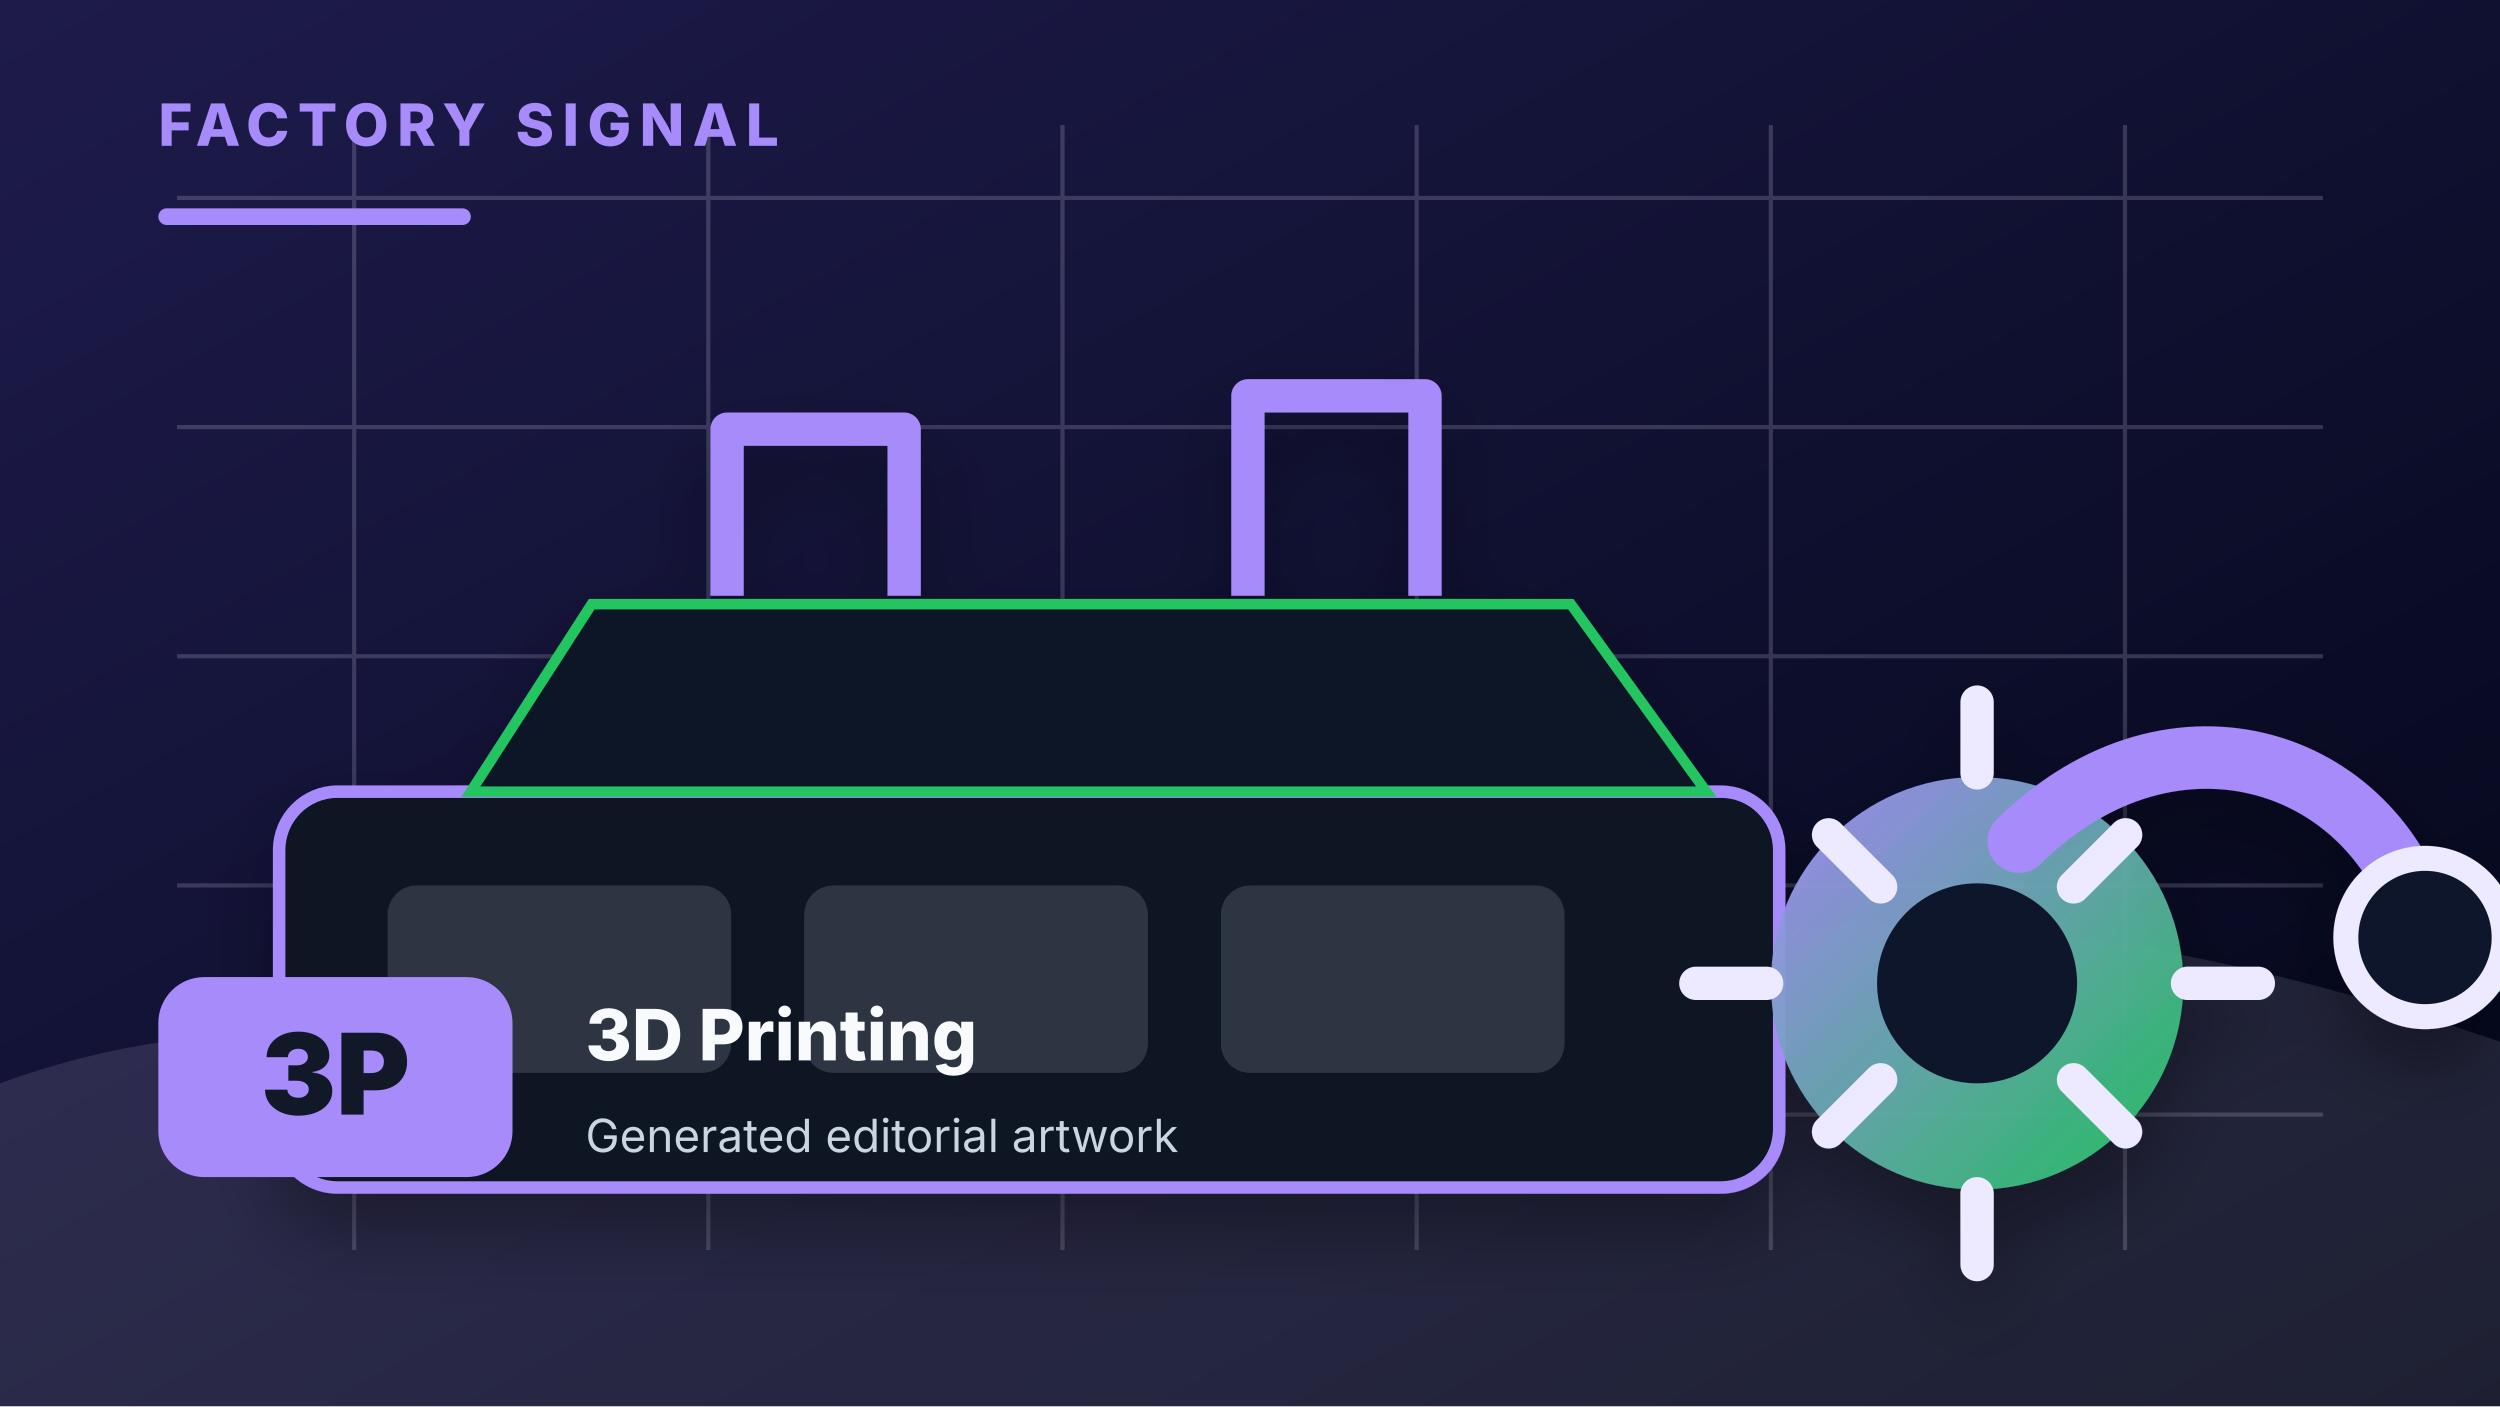
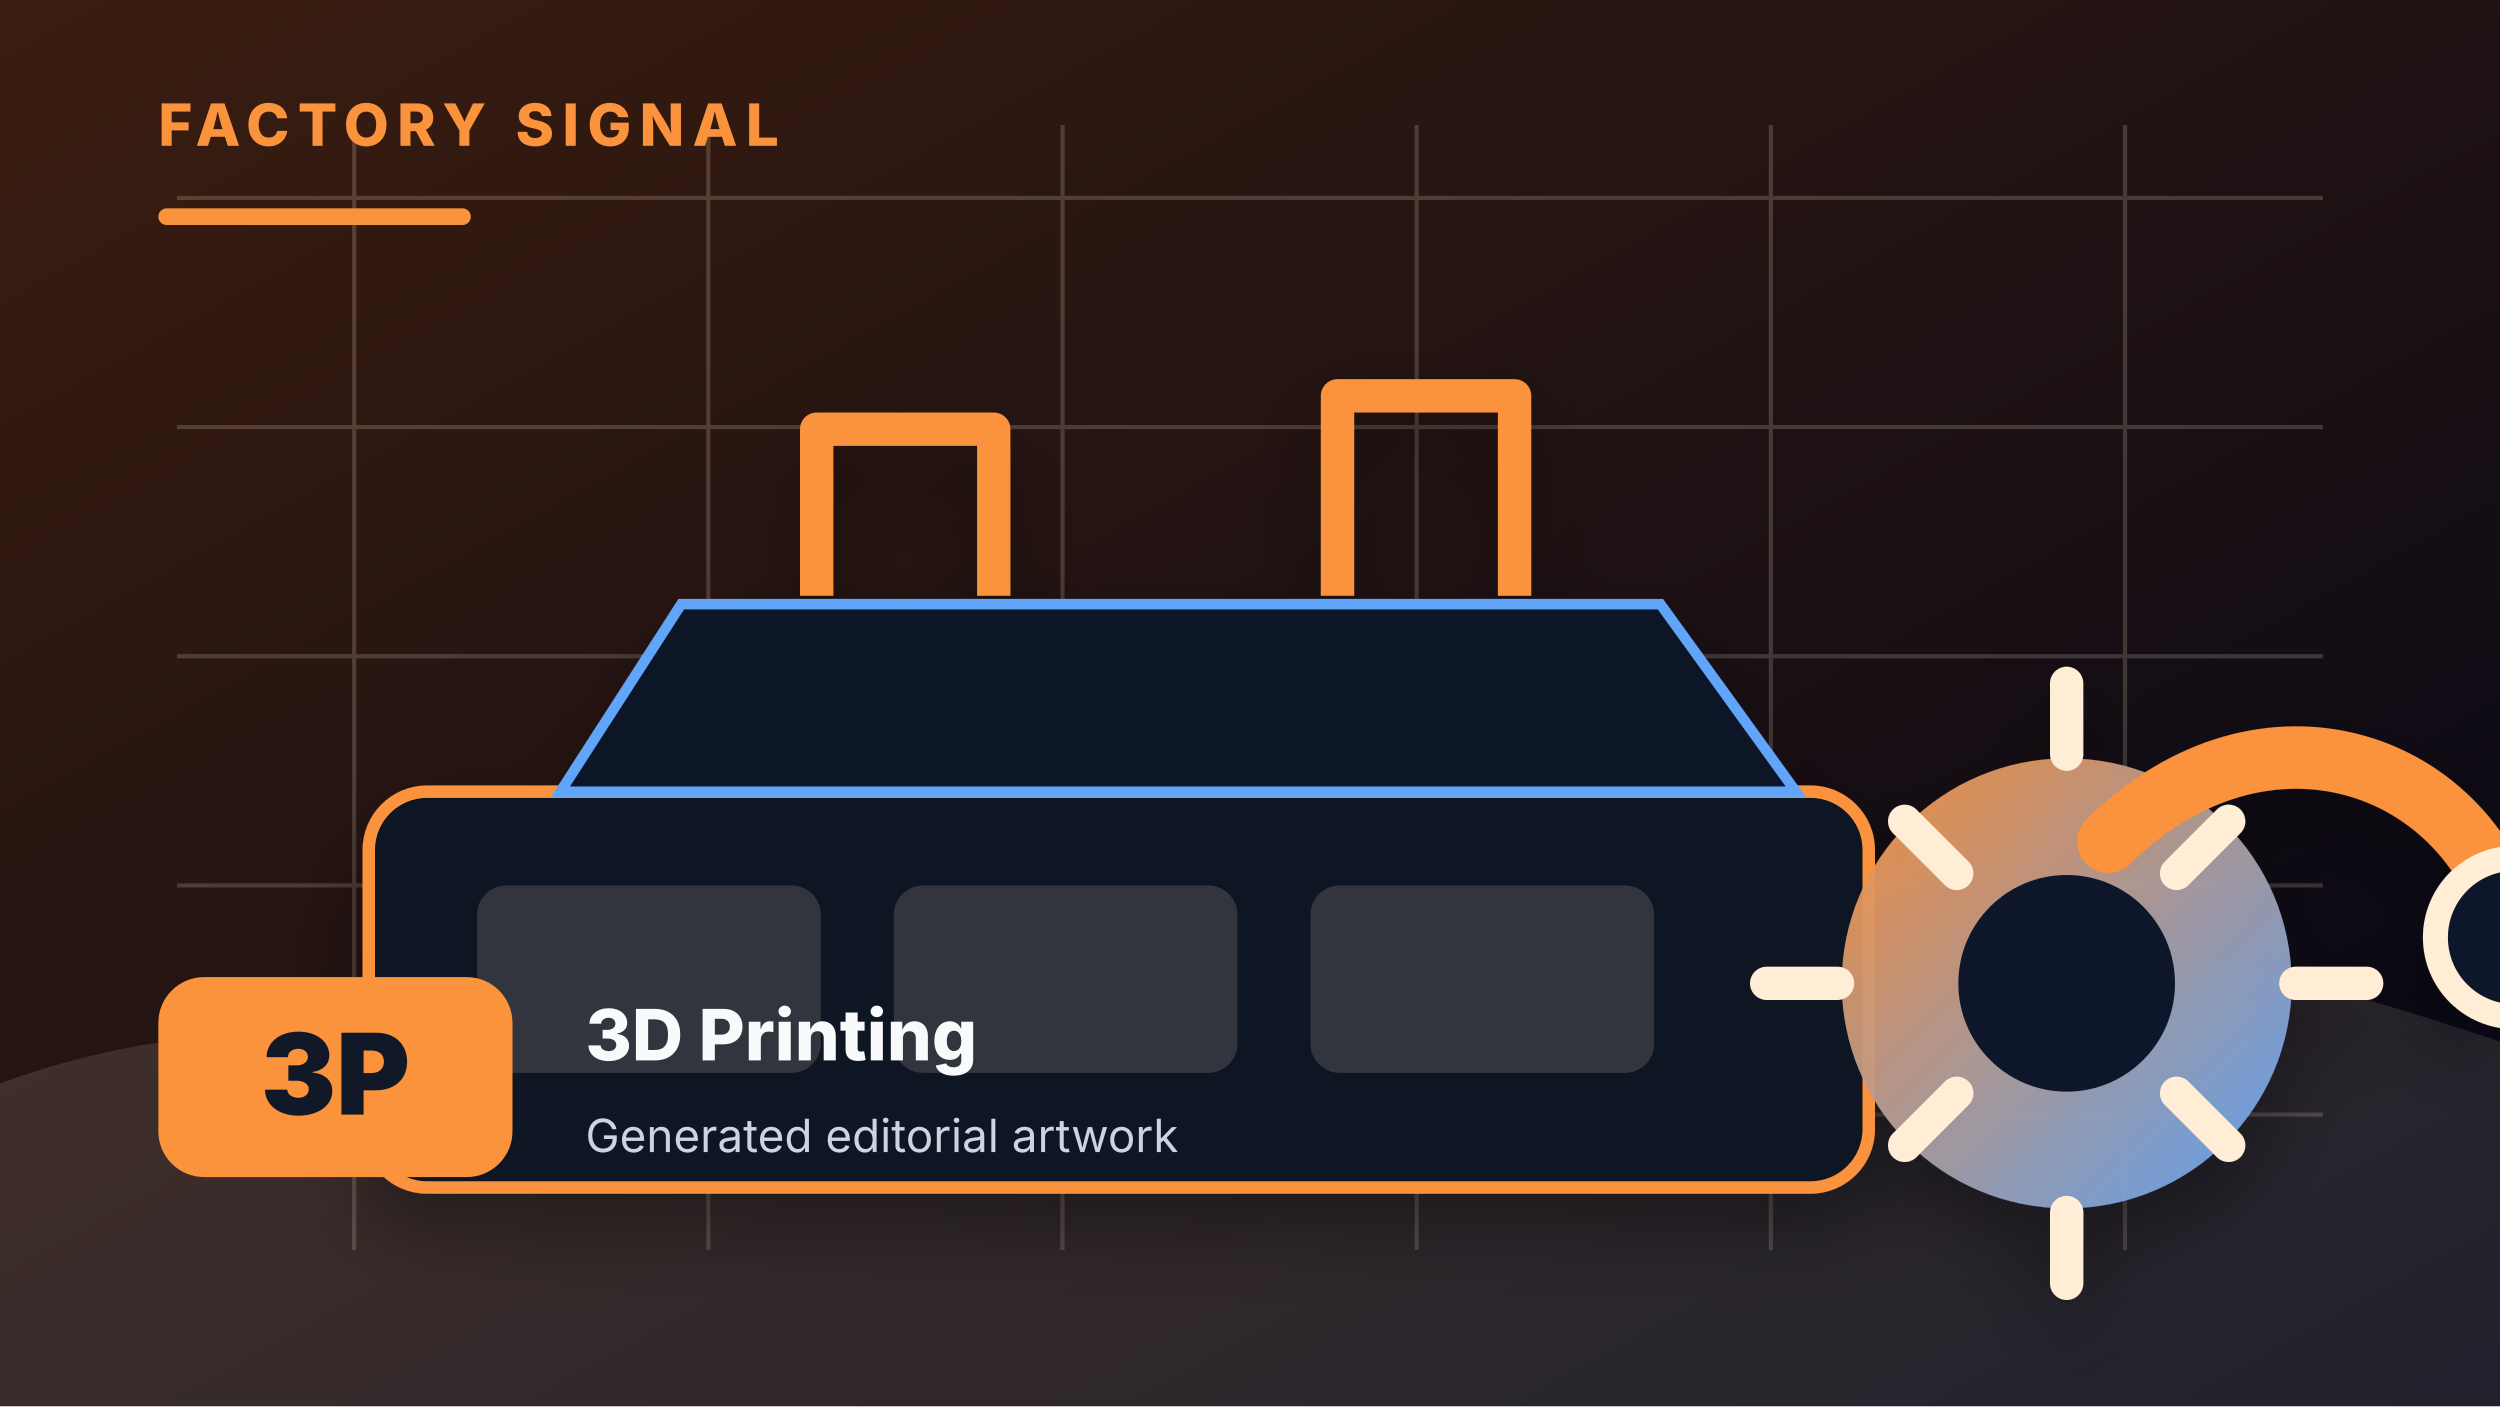
- <svg xmlns="http://www.w3.org/2000/svg" viewBox="0 0 1200 675" role="img" aria-labelledby="title desc">
-   <defs>
-     <linearGradient id="bg" x1="0" y1="0" x2="1" y2="1">
-       <stop offset="0" stop-color="#1e1b4b" />
-       <stop offset="1" stop-color="#020617" />
-     </linearGradient>
-     <linearGradient id="accent" x1="0" y1="0" x2="1" y2="1">
-       <stop offset="0" stop-color="#a78bfa" />
-       <stop offset="1" stop-color="#22c55e" />
-     </linearGradient>
-     <filter id="shadow" x="-20%" y="-20%" width="140%" height="140%">
-       <feDropShadow dx="0" dy="18" stdDeviation="18" flood-color="#000000" flood-opacity="0.35" />
-     </filter>
-   </defs>
-   <rect width="1200" height="675" fill="url(#bg)" />
-   <path d="M0 520 C220 440 340 595 560 520 S920 405 1200 500 V675 H0Z" fill="#ede9fe" opacity="0.12" />
-   <g opacity="0.18" stroke="#ede9fe" stroke-width="2">
-     <path d="M85 95H1115M85 205H1115M85 315H1115M85 425H1115M85 535H1115" />
-     <path d="M170 60V600M340 60V600M510 60V600M680 60V600M850 60V600M1020 60V600" />
-   </g>
-   <g transform="translate(134 120)" filter="url(#shadow)">
-     <rect x="0" y="260" width="720" height="190" rx="28" fill="#0b1220" stroke="#a78bfa" stroke-width="6" />
-     <rect x="52" y="305" width="165" height="90" rx="14" fill="#ede9fe" opacity="0.16" />
-     <rect x="252" y="305" width="165" height="90" rx="14" fill="#ede9fe" opacity="0.16" />
-     <rect x="452" y="305" width="165" height="90" rx="14" fill="#ede9fe" opacity="0.16" />
-     <path d="M92 260 L150 170 H620 L685 260Z" fill="#111827" stroke="#22c55e" stroke-width="5" />
-     <path d="M215 166 V86 H300 V166M465 166 V70 H550 V166" fill="none" stroke="#a78bfa" stroke-width="16" stroke-linejoin="round" />
-     <circle cx="815" cy="352" r="99" fill="url(#accent)" opacity="0.95" />
-     <circle cx="815" cy="352" r="48" fill="#0f172a" />
-     <g stroke="#ede9fe" stroke-width="16" stroke-linecap="round">
-       <path d="M815 217v34M815 487v-34M680 352h34M950 352h-34" />
-       <path d="M743.72 280.72l25 25M886.28 280.72l-25 25M743.72 423.28l25-25M886.28 423.28l-25-25" />
+ <svg xmlns="http://www.w3.org/2000/svg" width="1600" height="900" viewBox="0 0 1600 900" role="img" aria-labelledby="title desc">
+   <g transform="scale(1.333333)">
+     <defs>
+       <linearGradient id="bg" x1="0" y1="0" x2="1" y2="1">
+         <stop offset="0" stop-color="#3b1d0f" />
+         <stop offset="1" stop-color="#020617" />
+       </linearGradient>
+       <linearGradient id="accent" x1="0" y1="0" x2="1" y2="1">
+         <stop offset="0" stop-color="#fb923c" />
+         <stop offset="1" stop-color="#60a5fa" />
+       </linearGradient>
+       <filter id="shadow" x="-20%" y="-20%" width="140%" height="140%">
+         <feDropShadow dx="0" dy="18" stdDeviation="18" flood-color="#000000" flood-opacity="0.35" />
+       </filter>
+     </defs>
+     <rect width="1200" height="675" fill="url(#bg)" />
+     <path d="M0 520 C220 440 340 595 560 520 S920 405 1200 500 V675 H0Z" fill="#ffedd5" opacity="0.12" />
+     <g opacity="0.18" stroke="#ffedd5" stroke-width="2">
+       <path d="M85 95H1115M85 205H1115M85 315H1115M85 425H1115M85 535H1115" />
+       <path d="M170 60V600M340 60V600M510 60V600M680 60V600M850 60V600M1020 60V600" />
    </g>
-     <path d="M835 284 C910 210 1010 245 1030 330" fill="none" stroke="#a78bfa" stroke-width="30" stroke-linecap="round" />
-     <path d="M1030 330 l245 58" stroke="#22c55e" stroke-width="34" stroke-linecap="round" />
-     <circle cx="1030" cy="330" r="38" fill="#0f172a" stroke="#ede9fe" stroke-width="12" />
-     <path d="M1275 388 l54 -35M1275 388 l46 45" stroke="#a78bfa" stroke-width="18" stroke-linecap="round" />
-   </g>
-   <g transform="translate(76 70)">
-     <text x="0" y="0" fill="#a78bfa" font-family="Inter, Arial, sans-serif" font-size="28" font-weight="800" letter-spacing="4">FACTORY SIGNAL</text>
-     <rect x="0" y="30" width="150" height="8" rx="4" fill="#a78bfa" />
-   </g>
-   <g transform="translate(76 535)">
-     <rect x="0" y="-66" width="170" height="96" rx="22" fill="#a78bfa" />
-     <text x="85" y="0" text-anchor="middle" fill="#111827" font-family="Inter, Arial, sans-serif" font-size="54" font-weight="900">3P</text>
-     <text x="205" y="-26" fill="#f8fafc" font-family="Inter, Arial, sans-serif" font-size="34" font-weight="800">3D Printing</text>
-     <text x="205" y="18" fill="#cbd5e1" font-family="Inter, Arial, sans-serif" font-size="22">Generated editorial artwork</text>
+     <g transform="translate(177 120)" filter="url(#shadow)">
+       <rect x="0" y="260" width="720" height="190" rx="28" fill="#0b1220" stroke="#fb923c" stroke-width="6" />
+       <rect x="52" y="305" width="165" height="90" rx="14" fill="#ffedd5" opacity="0.16" />
+       <rect x="252" y="305" width="165" height="90" rx="14" fill="#ffedd5" opacity="0.16" />
+       <rect x="452" y="305" width="165" height="90" rx="14" fill="#ffedd5" opacity="0.16" />
+       <path d="M92 260 L150 170 H620 L685 260Z" fill="#111827" stroke="#60a5fa" stroke-width="5" />
+       <path d="M215 166 V86 H300 V166M465 166 V70 H550 V166" fill="none" stroke="#fb923c" stroke-width="16" stroke-linejoin="round" />
+       <circle cx="815" cy="352" r="108" fill="url(#accent)" opacity="0.95" />
+       <circle cx="815" cy="352" r="52" fill="#0f172a" />
+       <g stroke="#ffedd5" stroke-width="16" stroke-linecap="round">
+         <path d="M815 208v34M815 496v-34M671 352h34M959 352h-34" />
+         <path d="M737.24 274.24l25 25M892.76 274.24l-25 25M737.24 429.76l25-25M892.76 429.76l-25-25" />
+       </g>
+       <path d="M835 284 C910 210 1010 245 1030 330" fill="none" stroke="#fb923c" stroke-width="30" stroke-linecap="round" />
+       <path d="M1030 330 l233 58" stroke="#60a5fa" stroke-width="34" stroke-linecap="round" />
+       <circle cx="1030" cy="330" r="38" fill="#0f172a" stroke="#ffedd5" stroke-width="12" />
+       <path d="M1263 388 l54 -35M1263 388 l46 45" stroke="#fb923c" stroke-width="18" stroke-linecap="round" />
+     </g>
+     <g transform="translate(76 70)">
+       <text x="0" y="0" fill="#fb923c" font-family="Inter, Arial, sans-serif" font-size="28" font-weight="800" letter-spacing="4">FACTORY SIGNAL</text>
+       <rect x="0" y="30" width="150" height="8" rx="4" fill="#fb923c" />
+     </g>
+     <g transform="translate(76 535)">
+       <rect x="0" y="-66" width="170" height="96" rx="22" fill="#fb923c" />
+       <text x="85" y="0" text-anchor="middle" fill="#111827" font-family="Inter, Arial, sans-serif" font-size="54" font-weight="900">3P</text>
+       <text x="205" y="-26" fill="#f8fafc" font-family="Inter, Arial, sans-serif" font-size="34" font-weight="800">3D Printing</text>
+       <text x="205" y="18" fill="#cbd5e1" font-family="Inter, Arial, sans-serif" font-size="22">Generated editorial artwork</text>
+     </g>
  </g>
</svg>
